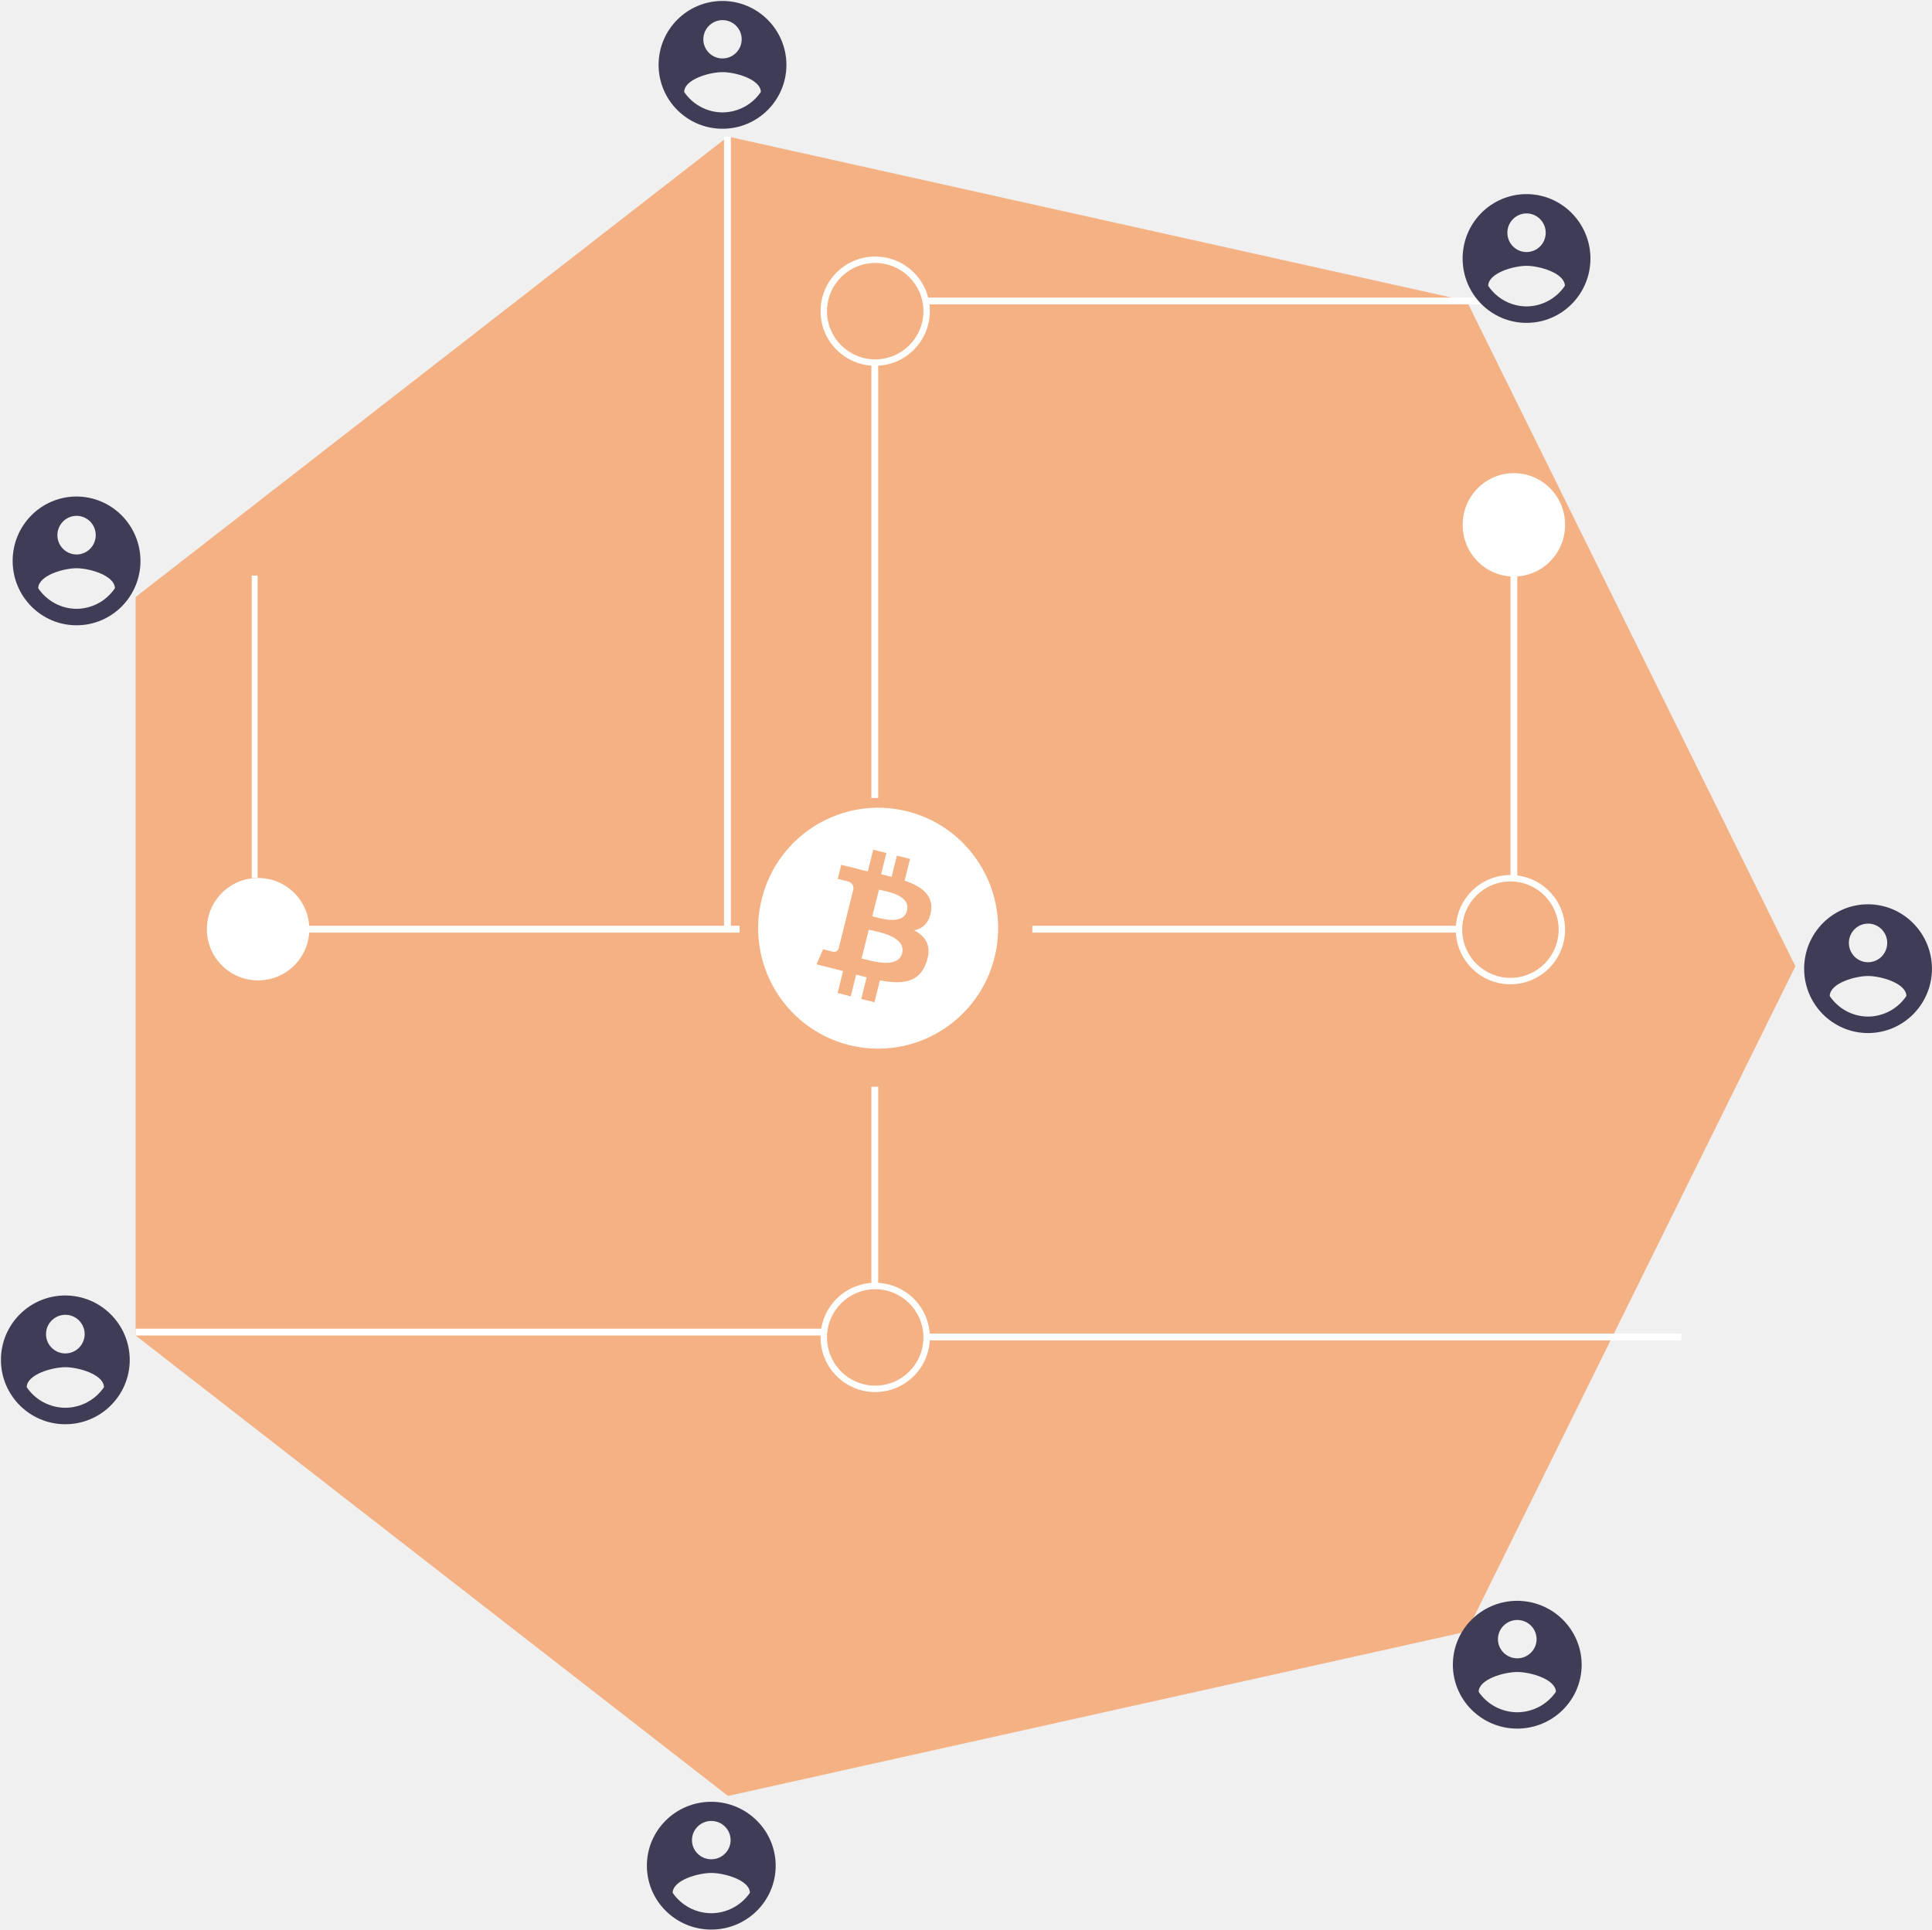
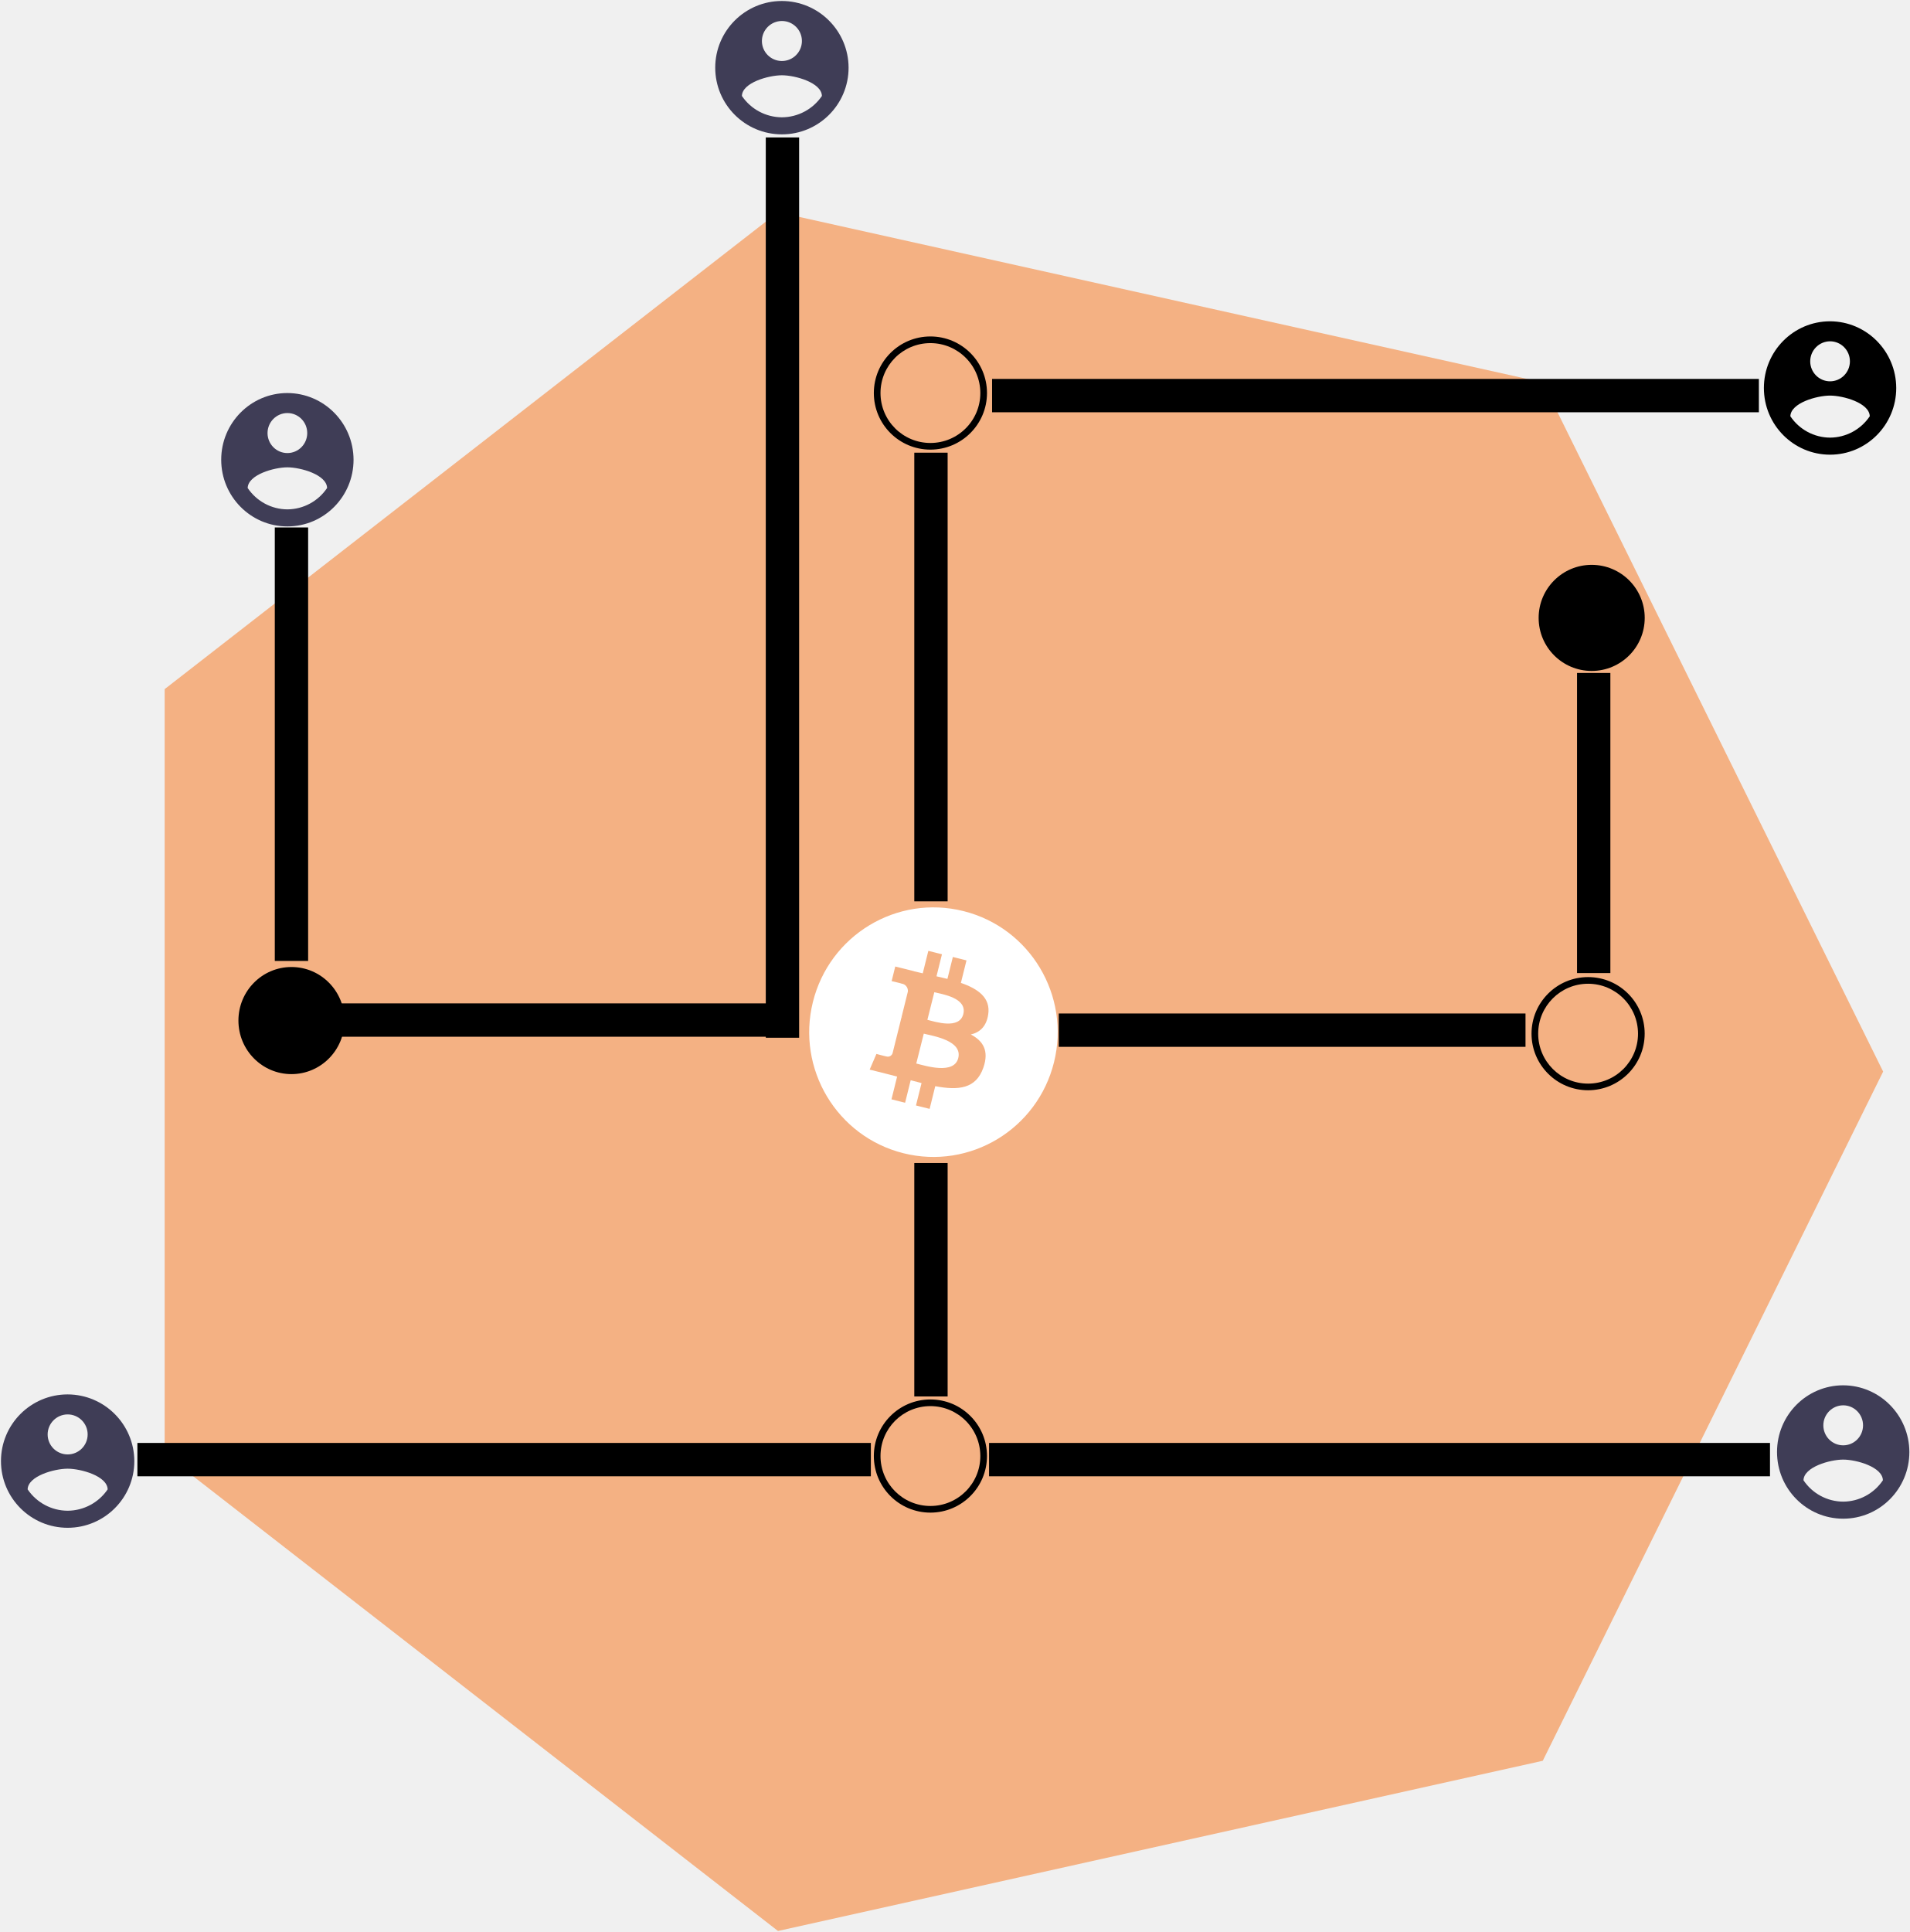
- <svg xmlns="http://www.w3.org/2000/svg" width="1980" height="1978" overflow="hidden">
+ <svg xmlns="http://www.w3.org/2000/svg" width="1890" height="1912" overflow="hidden">
  <defs>
    <clipPath id="clip0">
-       <rect x="1017" y="155" width="1980" height="1978" />
+       <rect x="993" y="85" width="1890" height="1912" />
    </clipPath>
  </defs>
-   <g clip-path="url(#clip0)" transform="translate(-1017 -155)">
+   <g clip-path="url(#clip0)" transform="translate(-993 -85)">
    <path d="M1763.08 294.996 2520.09 463.452 2857 1145.5 2520.09 1827.55 1763.08 1996 1155.99 1524.01 1155.99 766.994Z" fill="#F4B183" fill-rule="evenodd" />
-     <path d="M0 0 7 0 7 813.001 0 813.001Z" fill="#FFFFFF" fill-rule="evenodd" transform="matrix(-1 0 0 1 1766 295)" />
-     <path d="M1275 745 1281 745 1281 1055 1275 1055Z" fill="#FFFFFF" fill-rule="evenodd" />
-     <path d="M1265 1104 1775 1104 1775 1111 1265 1111Z" fill="#FFFFFF" fill-rule="evenodd" />
-     <path d="M1156 1517 1863 1517 1863 1524 1156 1524Z" fill="#FFFFFF" fill-rule="evenodd" />
-     <path d="M1966 460 2534 460 2534 467 1966 467Z" fill="#FFFFFF" fill-rule="evenodd" />
-     <path d="M1910 529 1917 529 1917 973.001 1910 973.001Z" fill="#FFFFFF" fill-rule="evenodd" />
-     <path d="M1334 1107.5C1334 1136.5 1310.49 1160 1281.5 1160 1252.5 1160 1229 1136.5 1229 1107.5 1229 1078.51 1252.5 1055 1281.5 1055 1310.49 1055 1334 1078.51 1334 1107.5Z" fill="#FFFFFF" fill-rule="evenodd" />
-     <path d="M2565 745 2572 745 2572 1055 2565 1055Z" fill="#FFFFFF" fill-rule="evenodd" />
-     <path d="M2075 1104 2513 1104 2513 1111 2075 1111Z" fill="#FFFFFF" fill-rule="evenodd" />
-     <path d="M1966 1522 2740 1522 2740 1529 1966 1529Z" fill="#FFFFFF" fill-rule="evenodd" />
-     <path d="M1910 1269 1917 1269 1917 1473 1910 1473Z" fill="#FFFFFF" fill-rule="evenodd" />
-     <path d="M2621 693C2621 722.271 2597.5 746 2568.5 746 2539.51 746 2516 722.271 2516 693 2516 663.729 2539.51 640 2568.5 640 2597.5 640 2621 663.729 2621 693Z" fill="#FFFFFF" fill-rule="evenodd" />
-     <path d="M1913.96 529.973C1883.03 529.973 1857.96 504.902 1857.96 473.973 1857.96 443.045 1883.03 417.973 1913.96 417.973 1944.89 417.973 1969.96 443.045 1969.96 473.973 1969.93 504.889 1944.88 529.94 1913.96 529.973ZM1913.96 424.561C1886.67 424.561 1864.55 446.685 1864.55 473.973 1864.55 501.262 1886.67 523.385 1913.96 523.385 1941.25 523.385 1963.37 501.262 1963.37 473.973 1963.34 446.698 1941.24 424.591 1913.96 424.561Z" fill="#FFFFFF" fill-rule="evenodd" />
-     <path d="M1913.96 1581.97C1883.03 1581.97 1857.96 1556.9 1857.96 1525.97 1857.96 1495.04 1883.03 1469.97 1913.96 1469.97 1944.89 1469.97 1969.96 1495.04 1969.96 1525.97 1969.93 1556.89 1944.88 1581.94 1913.96 1581.97ZM1913.96 1476.56C1886.67 1476.56 1864.55 1498.68 1864.55 1525.97 1864.55 1553.26 1886.67 1575.39 1913.96 1575.39 1941.25 1575.39 1963.37 1553.26 1963.37 1525.97 1963.34 1498.7 1941.24 1476.59 1913.96 1476.56Z" fill="#FFFFFF" fill-rule="evenodd" />
-     <path d="M2564.96 1163.97C2534.03 1163.97 2508.96 1138.9 2508.96 1107.97 2508.96 1077.04 2534.03 1051.97 2564.96 1051.97 2595.89 1051.97 2620.96 1077.04 2620.96 1107.97 2620.93 1138.89 2595.88 1163.94 2564.96 1163.97ZM2564.96 1058.56C2537.67 1058.56 2515.55 1080.68 2515.55 1107.97 2515.55 1135.26 2537.67 1157.39 2564.96 1157.39 2592.25 1157.39 2614.37 1135.26 2614.37 1107.97 2614.34 1080.7 2592.24 1058.59 2564.96 1058.56Z" fill="#FFFFFF" fill-rule="evenodd" />
-     <path d="M1745.96 2001.97C1709.51 2001.97 1679.96 2031.3 1679.96 2067.47 1679.96 2103.65 1709.51 2132.97 1745.96 2132.97 1782.41 2132.97 1811.96 2103.65 1811.96 2067.47 1811.85 2031.34 1782.37 2002.08 1745.96 2001.97ZM1745.96 2021.62C1756.9 2021.62 1765.76 2030.42 1765.76 2041.27 1765.76 2052.13 1756.9 2060.92 1745.96 2060.92 1735.02 2060.92 1726.16 2052.13 1726.16 2041.27 1726.2 2030.44 1735.04 2021.66 1745.96 2021.62ZM1745.96 2116.22C1730.08 2116.15 1715.26 2108.3 1706.36 2095.25 1706.68 2082.15 1732.76 2074.94 1745.96 2074.94 1759.16 2074.94 1785.24 2082.15 1785.56 2095.25 1776.65 2108.29 1761.84 2116.14 1745.96 2116.22Z" fill="#3F3D56" fill-rule="evenodd" />
-     <path d="M1757.46 155.973C1721.28 155.973 1691.96 185.301 1691.96 221.474 1691.96 257.649 1721.28 286.973 1757.46 286.973 1793.64 286.973 1822.96 257.649 1822.96 221.474 1822.86 185.344 1793.59 156.082 1757.46 155.973ZM1757.46 175.623C1768.31 175.623 1777.11 184.424 1777.11 195.273 1777.11 206.127 1768.31 214.923 1757.46 214.923 1746.61 214.923 1737.81 206.127 1737.81 195.273 1737.85 184.436 1746.62 175.659 1757.46 175.623ZM1757.46 270.222C1741.7 270.15 1726.99 262.3 1718.16 249.249 1718.47 236.149 1744.36 228.937 1757.46 228.937 1770.56 228.937 1796.45 236.149 1796.76 249.249 1787.92 262.29 1773.22 270.137 1757.46 270.222Z" fill="#3F3D56" fill-rule="evenodd" />
-     <path d="M1095.46 663.973C1059.28 663.973 1029.96 693.523 1029.96 729.974 1029.96 766.425 1059.28 795.973 1095.46 795.973 1131.64 795.973 1160.96 766.425 1160.96 729.974 1160.86 693.567 1131.59 664.08 1095.46 663.973ZM1095.46 683.773C1106.31 683.773 1115.11 692.638 1115.11 703.574 1115.11 714.509 1106.31 723.374 1095.46 723.374 1084.61 723.374 1075.81 714.509 1075.81 703.574 1075.85 692.654 1084.62 683.81 1095.46 683.773ZM1095.46 779.094C1079.7 779.021 1064.99 771.111 1056.16 757.961 1056.47 744.761 1082.36 737.494 1095.46 737.494 1108.56 737.494 1134.45 744.761 1134.76 757.961 1125.92 771.101 1111.22 779.008 1095.46 779.094Z" fill="#3F3D56" fill-rule="evenodd" />
-     <path d="M1083.96 1482.97C1047.5 1482.97 1017.96 1512.52 1017.96 1548.97 1017.96 1585.42 1047.5 1614.97 1083.96 1614.97 1120.39 1614.97 1149.96 1585.42 1149.96 1548.97 1149.83 1512.57 1120.36 1483.08 1083.96 1482.97ZM1083.96 1502.77C1094.88 1502.77 1103.76 1511.64 1103.76 1522.57 1103.76 1533.51 1094.88 1542.37 1083.96 1542.37 1073 1542.37 1064.16 1533.51 1064.16 1522.57 1064.19 1511.65 1073.04 1502.81 1083.96 1502.77ZM1083.96 1598.09C1068.05 1598.02 1053.24 1590.11 1044.36 1576.96 1044.66 1563.76 1070.76 1556.49 1083.96 1556.49 1097.16 1556.49 1123.23 1563.76 1123.56 1576.96 1114.65 1590.1 1099.83 1598.01 1083.96 1598.09Z" fill="#3F3D56" fill-rule="evenodd" />
-     <path d="M2571.96 1795.97C2535.5 1795.97 2505.96 1825.3 2505.96 1861.47 2505.96 1897.65 2535.5 1926.97 2571.96 1926.97 2608.39 1926.97 2637.96 1897.65 2637.96 1861.47 2637.83 1825.34 2608.36 1796.08 2571.96 1795.97ZM2571.96 1815.62C2582.88 1815.62 2591.76 1824.42 2591.76 1835.27 2591.76 1846.13 2582.88 1854.92 2571.96 1854.92 2561 1854.92 2552.16 1846.13 2552.16 1835.27 2552.19 1824.44 2561.04 1815.66 2571.96 1815.62ZM2571.96 1910.22C2556.05 1910.15 2541.24 1902.3 2532.36 1889.25 2532.66 1876.15 2558.76 1868.94 2571.96 1868.94 2585.16 1868.94 2611.23 1876.15 2611.56 1889.25 2602.65 1902.29 2587.83 1910.14 2571.96 1910.22Z" fill="#3F3D56" fill-rule="evenodd" />
+     <path d="M0 0 33 0 33 891.001 0 891.001Z" fill-rule="evenodd" transform="matrix(-1 0 0 1 1784 221)" />
+     <path d="M1265 607 1298 607 1298 1036 1265 1036Z" fill-rule="evenodd" />
+     <path d="M1265 1078 1775 1078 1775 1111 1265 1111Z" fill-rule="evenodd" />
+     <path d="M1129 1513 1855 1513 1855 1546 1129 1546Z" fill-rule="evenodd" />
+     <path d="M1975 460 2734 460 2734 493 1975 493Z" fill-rule="evenodd" />
+     <path d="M1898 533 1931 533 1931 977 1898 977Z" fill-rule="evenodd" />
+     <path d="M1334 1095C1334 1124.27 1310.49 1148 1281.5 1148 1252.5 1148 1229 1124.27 1229 1095 1229 1065.73 1252.5 1042 1281.5 1042 1310.49 1042 1334 1065.73 1334 1095Z" fill-rule="evenodd" />
+     <path d="M2554 751 2587 751 2587 1048 2554 1048Z" fill-rule="evenodd" />
+     <path d="M2041 1088 2503 1088 2503 1121 2041 1121Z" fill-rule="evenodd" />
+     <path d="M1972 1513 2745 1513 2745 1546 1972 1546Z" fill-rule="evenodd" />
+     <path d="M1898 1236 1931 1236 1931 1467 1898 1467Z" fill-rule="evenodd" />
+     <path d="M2621 696.5C2621 725.495 2597.5 749 2568.5 749 2539.51 749 2516 725.495 2516 696.5 2516 667.505 2539.51 644 2568.5 644 2597.5 644 2621 667.505 2621 696.5Z" fill-rule="evenodd" />
+     <path d="M1913.96 529.973C1883.03 529.973 1857.96 504.902 1857.96 473.973 1857.96 443.045 1883.03 417.973 1913.96 417.973 1944.89 417.973 1969.96 443.045 1969.96 473.973 1969.93 504.889 1944.88 529.94 1913.96 529.973ZM1913.96 424.561C1886.67 424.561 1864.55 446.685 1864.55 473.973 1864.55 501.262 1886.67 523.385 1913.96 523.385 1941.25 523.385 1963.37 501.262 1963.37 473.973 1963.34 446.698 1941.24 424.591 1913.96 424.561Z" fill-rule="evenodd" />
+     <path d="M1913.96 1581.97C1883.03 1581.97 1857.96 1556.9 1857.96 1525.97 1857.96 1495.04 1883.03 1469.97 1913.96 1469.97 1944.89 1469.97 1969.96 1495.04 1969.96 1525.97 1969.93 1556.89 1944.88 1581.94 1913.96 1581.97ZM1913.96 1476.56C1886.67 1476.56 1864.55 1498.68 1864.55 1525.97 1864.55 1553.26 1886.67 1575.39 1913.96 1575.39 1941.25 1575.39 1963.37 1553.26 1963.37 1525.97 1963.34 1498.7 1941.24 1476.59 1913.96 1476.56Z" fill-rule="evenodd" />
+     <path d="M2564.96 1163.97C2534.03 1163.97 2508.96 1138.9 2508.96 1107.97 2508.96 1077.04 2534.03 1051.97 2564.96 1051.97 2595.89 1051.97 2620.96 1077.04 2620.96 1107.97 2620.93 1138.89 2595.88 1163.94 2564.96 1163.97ZM2564.96 1058.56C2537.67 1058.56 2515.55 1080.68 2515.55 1107.97 2515.55 1135.26 2537.67 1157.39 2564.96 1157.39 2592.25 1157.39 2614.37 1135.26 2614.37 1107.97 2614.34 1080.7 2592.24 1058.59 2564.96 1058.56Z" fill-rule="evenodd" />
+     <path d="M1766.96 85.973C1730.51 85.973 1700.96 115.525 1700.96 151.973 1700.96 188.425 1730.51 217.973 1766.96 217.973 1803.41 217.973 1832.96 188.425 1832.96 151.973 1832.85 115.567 1803.37 86.082 1766.96 85.973ZM1766.96 105.773C1777.9 105.773 1786.76 114.64 1786.76 125.573 1786.76 136.509 1777.9 145.373 1766.96 145.373 1756.02 145.373 1747.16 136.509 1747.16 125.573 1747.2 114.653 1756.04 105.809 1766.96 105.773ZM1766.96 201.094C1751.08 201.021 1736.26 193.111 1727.36 179.961 1727.68 166.761 1753.76 159.494 1766.96 159.494 1780.16 159.494 1806.24 166.761 1806.56 179.961 1797.65 193.101 1782.84 201.008 1766.96 201.094Z" fill="#3F3D56" fill-rule="evenodd" />
+     <path d="M1277.46 473.973C1241.29 473.973 1211.96 503.523 1211.96 539.974 1211.96 576.425 1241.29 605.973 1277.46 605.973 1313.64 605.973 1342.96 576.425 1342.96 539.974 1342.86 503.567 1313.59 474.08 1277.46 473.973ZM1277.46 493.773C1288.31 493.773 1297.11 502.638 1297.11 513.574 1297.11 524.509 1288.31 533.374 1277.46 533.374 1266.61 533.374 1257.81 524.509 1257.81 513.574 1257.85 502.653 1266.62 493.81 1277.46 493.773ZM1277.46 589.094C1261.7 589.021 1246.99 581.111 1238.16 567.96 1238.48 554.761 1264.36 547.494 1277.46 547.494 1290.56 547.494 1316.45 554.761 1316.76 567.96 1307.92 581.101 1293.22 589.008 1277.46 589.094Z" fill="#3F3D56" fill-rule="evenodd" />
+     <path d="M1059.96 1464.97C1023.5 1464.97 993.96 1494.52 993.96 1530.97 993.96 1567.43 1023.5 1596.97 1059.96 1596.97 1096.39 1596.97 1125.96 1567.43 1125.96 1530.97 1125.83 1494.57 1096.36 1465.08 1059.96 1464.97ZM1059.96 1484.77C1070.88 1484.77 1079.76 1493.64 1079.76 1504.57 1079.76 1515.51 1070.88 1524.37 1059.96 1524.37 1049 1524.37 1040.16 1515.51 1040.16 1504.57 1040.19 1493.65 1049.04 1484.81 1059.96 1484.77ZM1059.96 1580.09C1044.05 1580.02 1029.24 1572.11 1020.36 1558.96 1020.66 1545.76 1046.76 1538.49 1059.96 1538.49 1073.16 1538.49 1099.23 1545.76 1099.56 1558.96 1090.65 1572.1 1075.83 1580.01 1059.96 1580.09Z" fill="#3F3D56" fill-rule="evenodd" />
+     <path d="M2817.46 1455.97C2781.27 1455.97 2751.96 1485.52 2751.96 1521.97 2751.96 1558.43 2781.27 1587.97 2817.46 1587.97 2853.62 1587.97 2882.96 1558.43 2882.96 1521.97 2882.83 1485.57 2853.58 1456.08 2817.46 1455.97ZM2817.46 1475.77C2828.3 1475.77 2837.11 1484.64 2837.11 1495.57 2837.11 1506.51 2828.3 1515.37 2817.46 1515.37 2806.59 1515.37 2797.81 1506.51 2797.81 1495.57 2797.84 1484.65 2806.62 1475.81 2817.46 1475.77ZM2817.46 1571.09C2801.68 1571.02 2786.97 1563.11 2778.16 1549.96 2778.46 1536.76 2804.36 1529.49 2817.46 1529.49 2830.56 1529.49 2856.43 1536.76 2856.76 1549.96 2847.92 1563.1 2833.21 1571.01 2817.46 1571.09Z" fill="#3F3D56" fill-rule="evenodd" />
    <path d="M1917.81 1066.97 1910.96 1094.27C1918.72 1096.2 1942.65 1104.04 1946.52 1088.6 1950.56 1072.49 1925.57 1068.9 1917.81 1066.97Z" fill="#FFFFFF" fill-rule="evenodd" />
    <path d="M1907.38 1107.97 1899.96 1137.51C1909.11 1139.77 1937.35 1148.78 1941.52 1132.12 1945.88 1114.74 1916.53 1110.24 1907.38 1107.97Z" fill="#FFFFFF" fill-rule="evenodd" />
    <path d="M1946.71 986.671C1880.81 970.172 1814.07 1010.44 1797.64 1076.6 1781.21 1142.77 1821.31 1209.78 1887.21 1226.28 1953.1 1242.77 2019.84 1202.51 2036.27 1136.35 2052.71 1070.2 2012.63 1003.19 1946.75 986.681 1946.74 986.677 1946.72 986.674 1946.71 986.671ZM1971.18 1088.88C1969.41 1100.91 1962.77 1106.74 1953.95 1108.78 1966.06 1115.1 1972.22 1124.81 1966.35 1141.64 1959.07 1162.53 1941.76 1164.3 1918.75 1159.93L1913.17 1182.4 1899.67 1179.02 1905.18 1156.85C1901.59 1155.95 1898 1155.02 1894.43 1154.05L1888.9 1176.33 1875.42 1172.95 1881 1150.43C1877.85 1149.62 1874.65 1148.76 1871.38 1147.94L1853.82 1143.54 1860.52 1128.03C1860.52 1128.03 1870.46 1130.69 1870.33 1130.49 1872.91 1131.32 1875.67 1129.9 1876.5 1127.31 1876.5 1127.3 1876.51 1127.28 1876.51 1127.27L1885.34 1091.75C1885.83 1091.87 1886.31 1091.99 1886.76 1092.11 1886.31 1091.92 1885.84 1091.77 1885.36 1091.65L1891.65 1066.29C1892.04 1062.39 1889.25 1058.88 1885.37 1058.42 1885.58 1058.27 1875.57 1055.97 1875.57 1055.97L1879.16 1041.5 1897.77 1046.16 1897.76 1046.23C1900.55 1046.93 1903.44 1047.59 1906.37 1048.26L1911.9 1026.01 1925.39 1029.39 1919.97 1051.2C1923.59 1052.03 1927.24 1052.87 1930.79 1053.76L1936.17 1032.08 1949.66 1035.46 1944.13 1057.72C1961.17 1063.61 1973.63 1072.45 1971.18 1088.88Z" fill="#FFFFFF" fill-rule="evenodd" />
-     <path d="M2931.46 1081.97C2895.27 1081.97 2865.96 1111.52 2865.96 1147.97 2865.96 1184.43 2895.27 1213.97 2931.46 1213.97 2967.62 1213.97 2996.96 1184.43 2996.96 1147.97 2996.83 1111.57 2967.58 1082.08 2931.46 1081.97ZM2931.46 1101.77C2942.3 1101.77 2951.11 1110.64 2951.11 1121.57 2951.11 1132.51 2942.3 1141.37 2931.46 1141.37 2920.59 1141.37 2911.81 1132.51 2911.81 1121.57 2911.84 1110.65 2920.62 1101.81 2931.46 1101.77ZM2931.46 1197.09C2915.68 1197.02 2900.97 1189.11 2892.16 1175.96 2892.46 1162.76 2918.36 1155.49 2931.46 1155.49 2944.56 1155.49 2970.43 1162.76 2970.76 1175.96 2961.92 1189.1 2947.21 1197.01 2931.46 1197.09Z" fill="#3F3D56" fill-rule="evenodd" />
-     <path d="M2581.46 353.973C2545.28 353.973 2515.96 383.525 2515.96 419.973 2515.96 456.425 2545.28 485.973 2581.46 485.973 2617.64 485.973 2646.96 456.425 2646.96 419.973 2646.86 383.568 2617.59 354.082 2581.46 353.973ZM2581.46 373.773C2592.31 373.773 2601.11 382.641 2601.11 393.573 2601.11 404.51 2592.31 413.373 2581.46 413.373 2570.61 413.373 2561.81 404.51 2561.81 393.573 2561.85 382.654 2570.62 373.809 2581.46 373.773ZM2581.46 469.094C2565.7 469.021 2550.99 461.111 2542.16 447.961 2542.47 434.761 2568.36 427.494 2581.46 427.494 2594.56 427.494 2620.45 434.761 2620.76 447.961 2611.92 461.101 2597.22 469.008 2581.46 469.094Z" fill="#3F3D56" fill-rule="evenodd" />
+     <path d="M2804.46 402.973C2768.28 402.973 2738.96 432.525 2738.96 468.973 2738.96 505.425 2768.28 534.973 2804.46 534.973 2840.64 534.973 2869.96 505.425 2869.96 468.973 2869.86 432.567 2840.59 403.082 2804.46 402.973ZM2804.46 422.773C2815.31 422.773 2824.11 431.64 2824.11 442.573 2824.11 453.509 2815.31 462.373 2804.46 462.373 2793.61 462.373 2784.81 453.509 2784.81 442.573 2784.85 431.653 2793.62 422.809 2804.46 422.773ZM2804.46 518.094C2788.7 518.021 2773.99 510.111 2765.16 496.961 2765.47 483.76 2791.36 476.494 2804.46 476.494 2817.56 476.494 2843.45 483.76 2843.76 496.961 2834.92 510.101 2820.22 518.008 2804.46 518.094Z" fill-rule="evenodd" />
  </g>
</svg>
